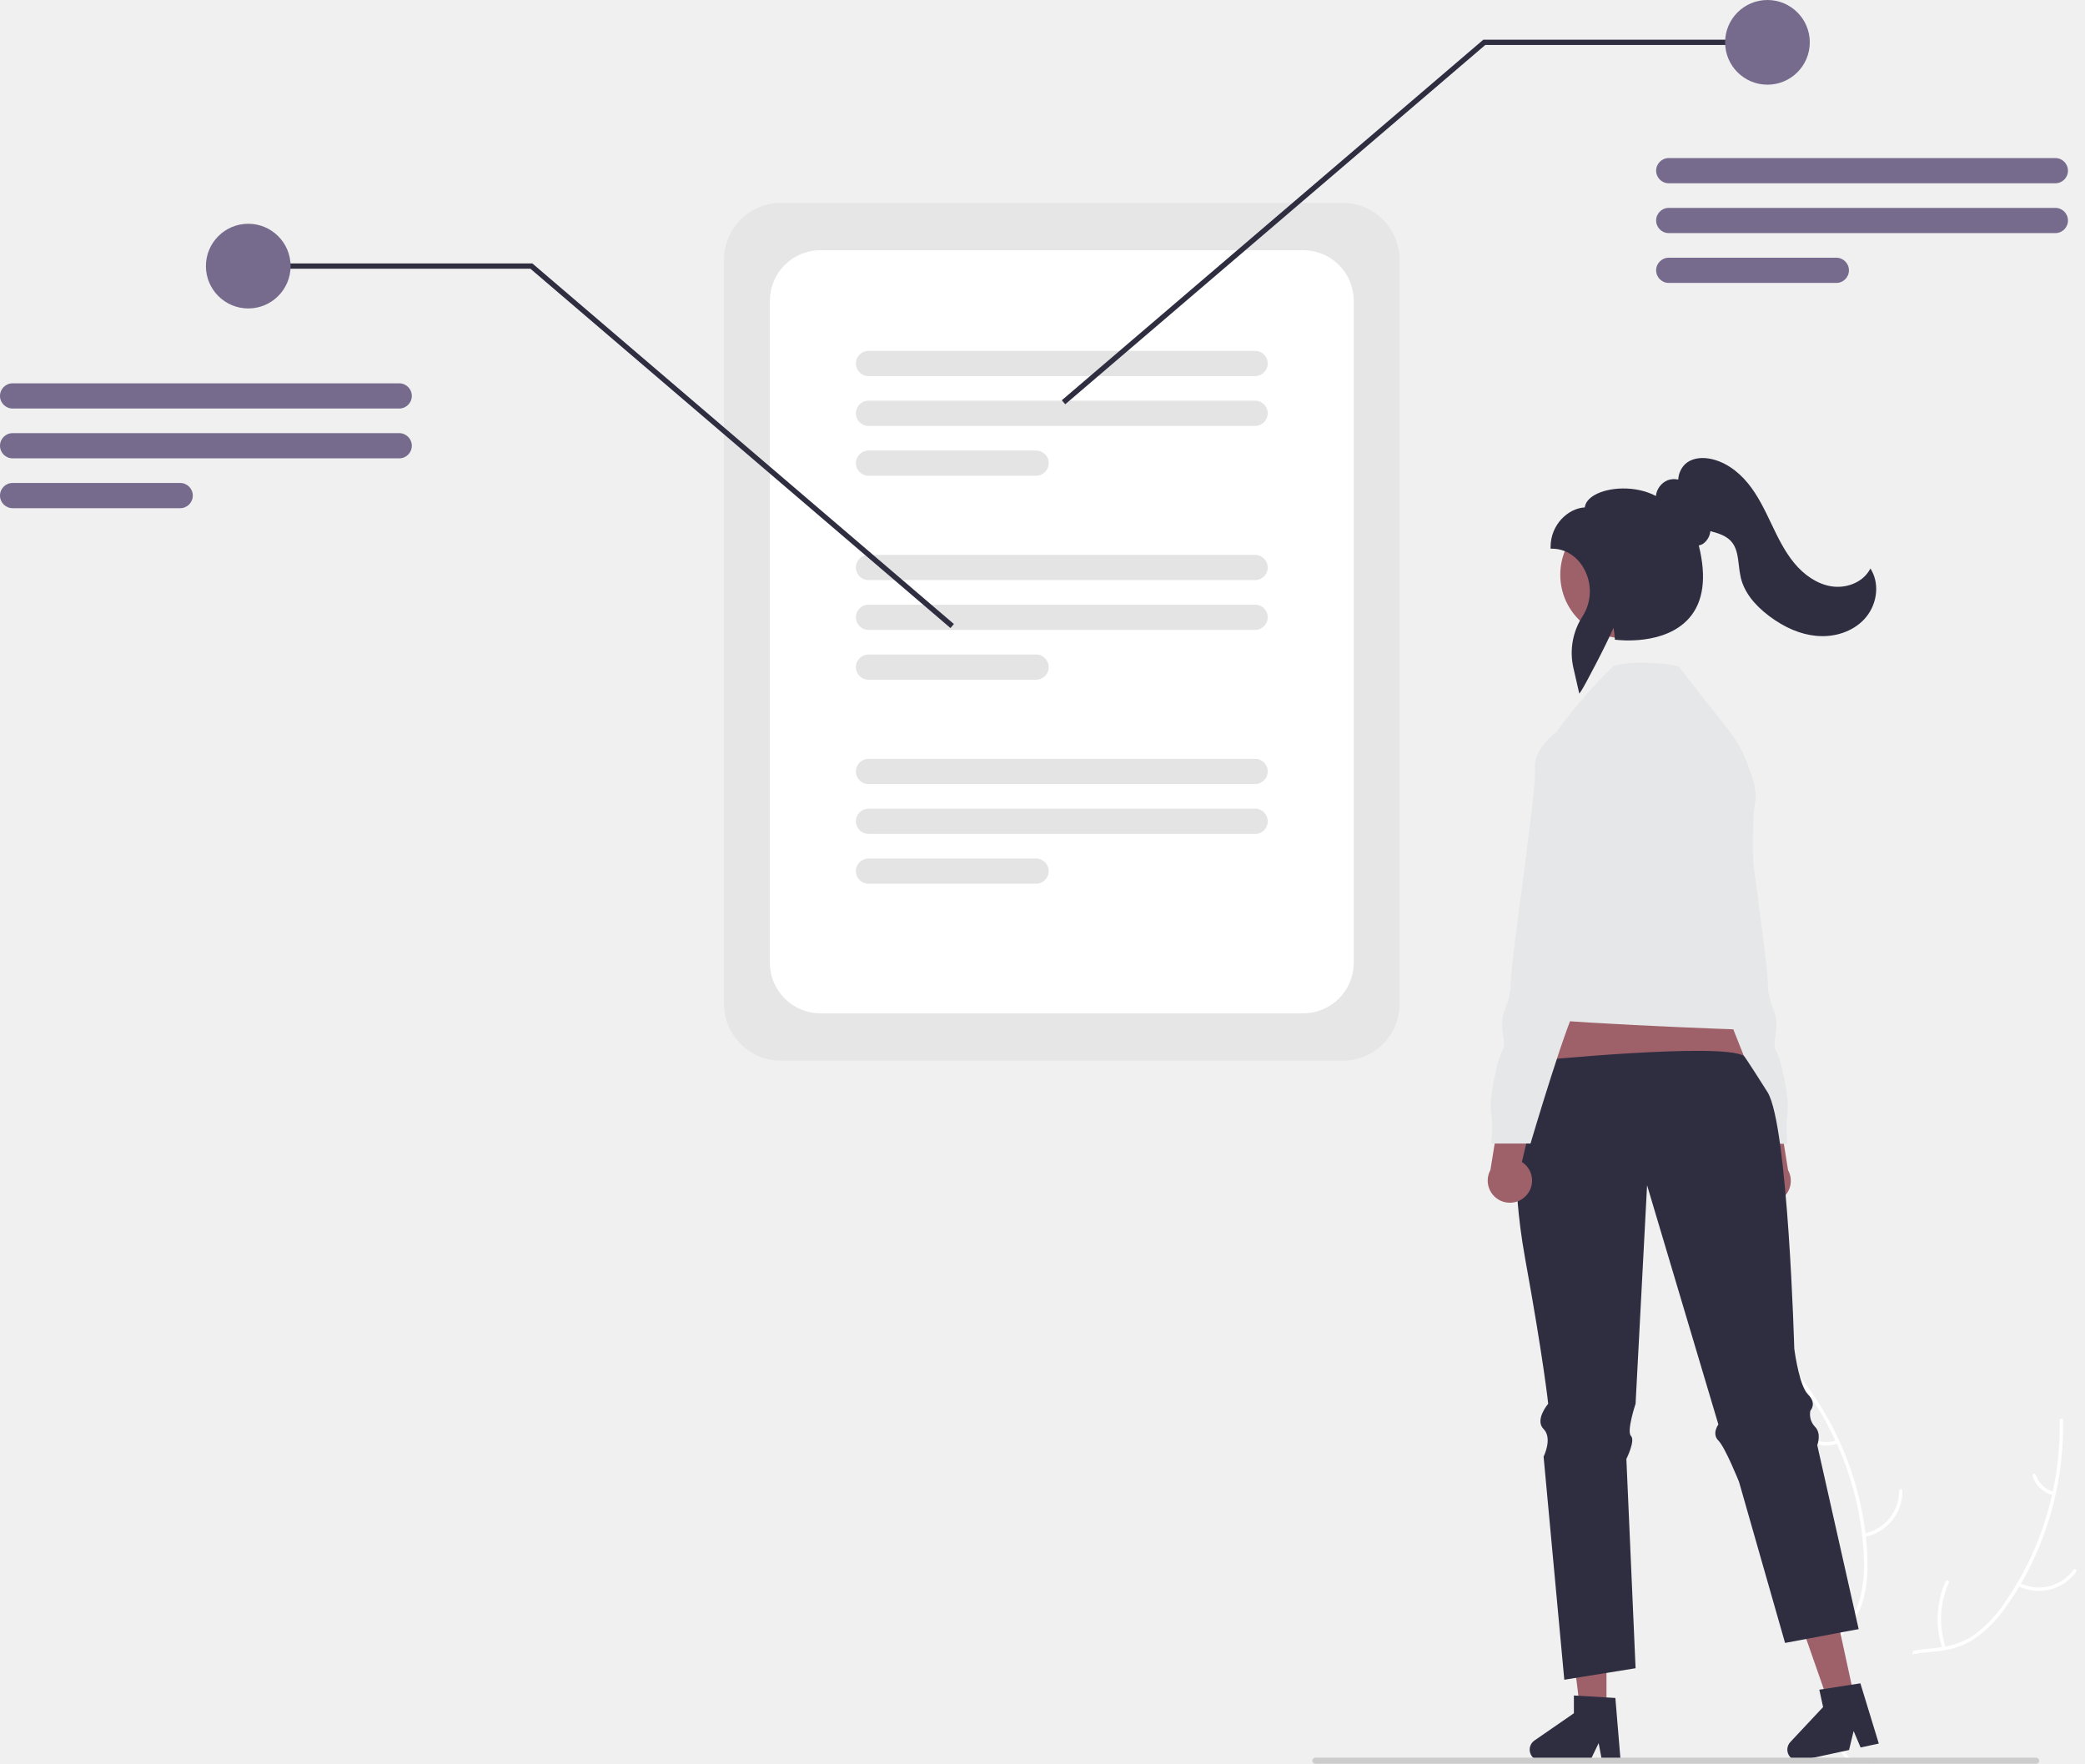
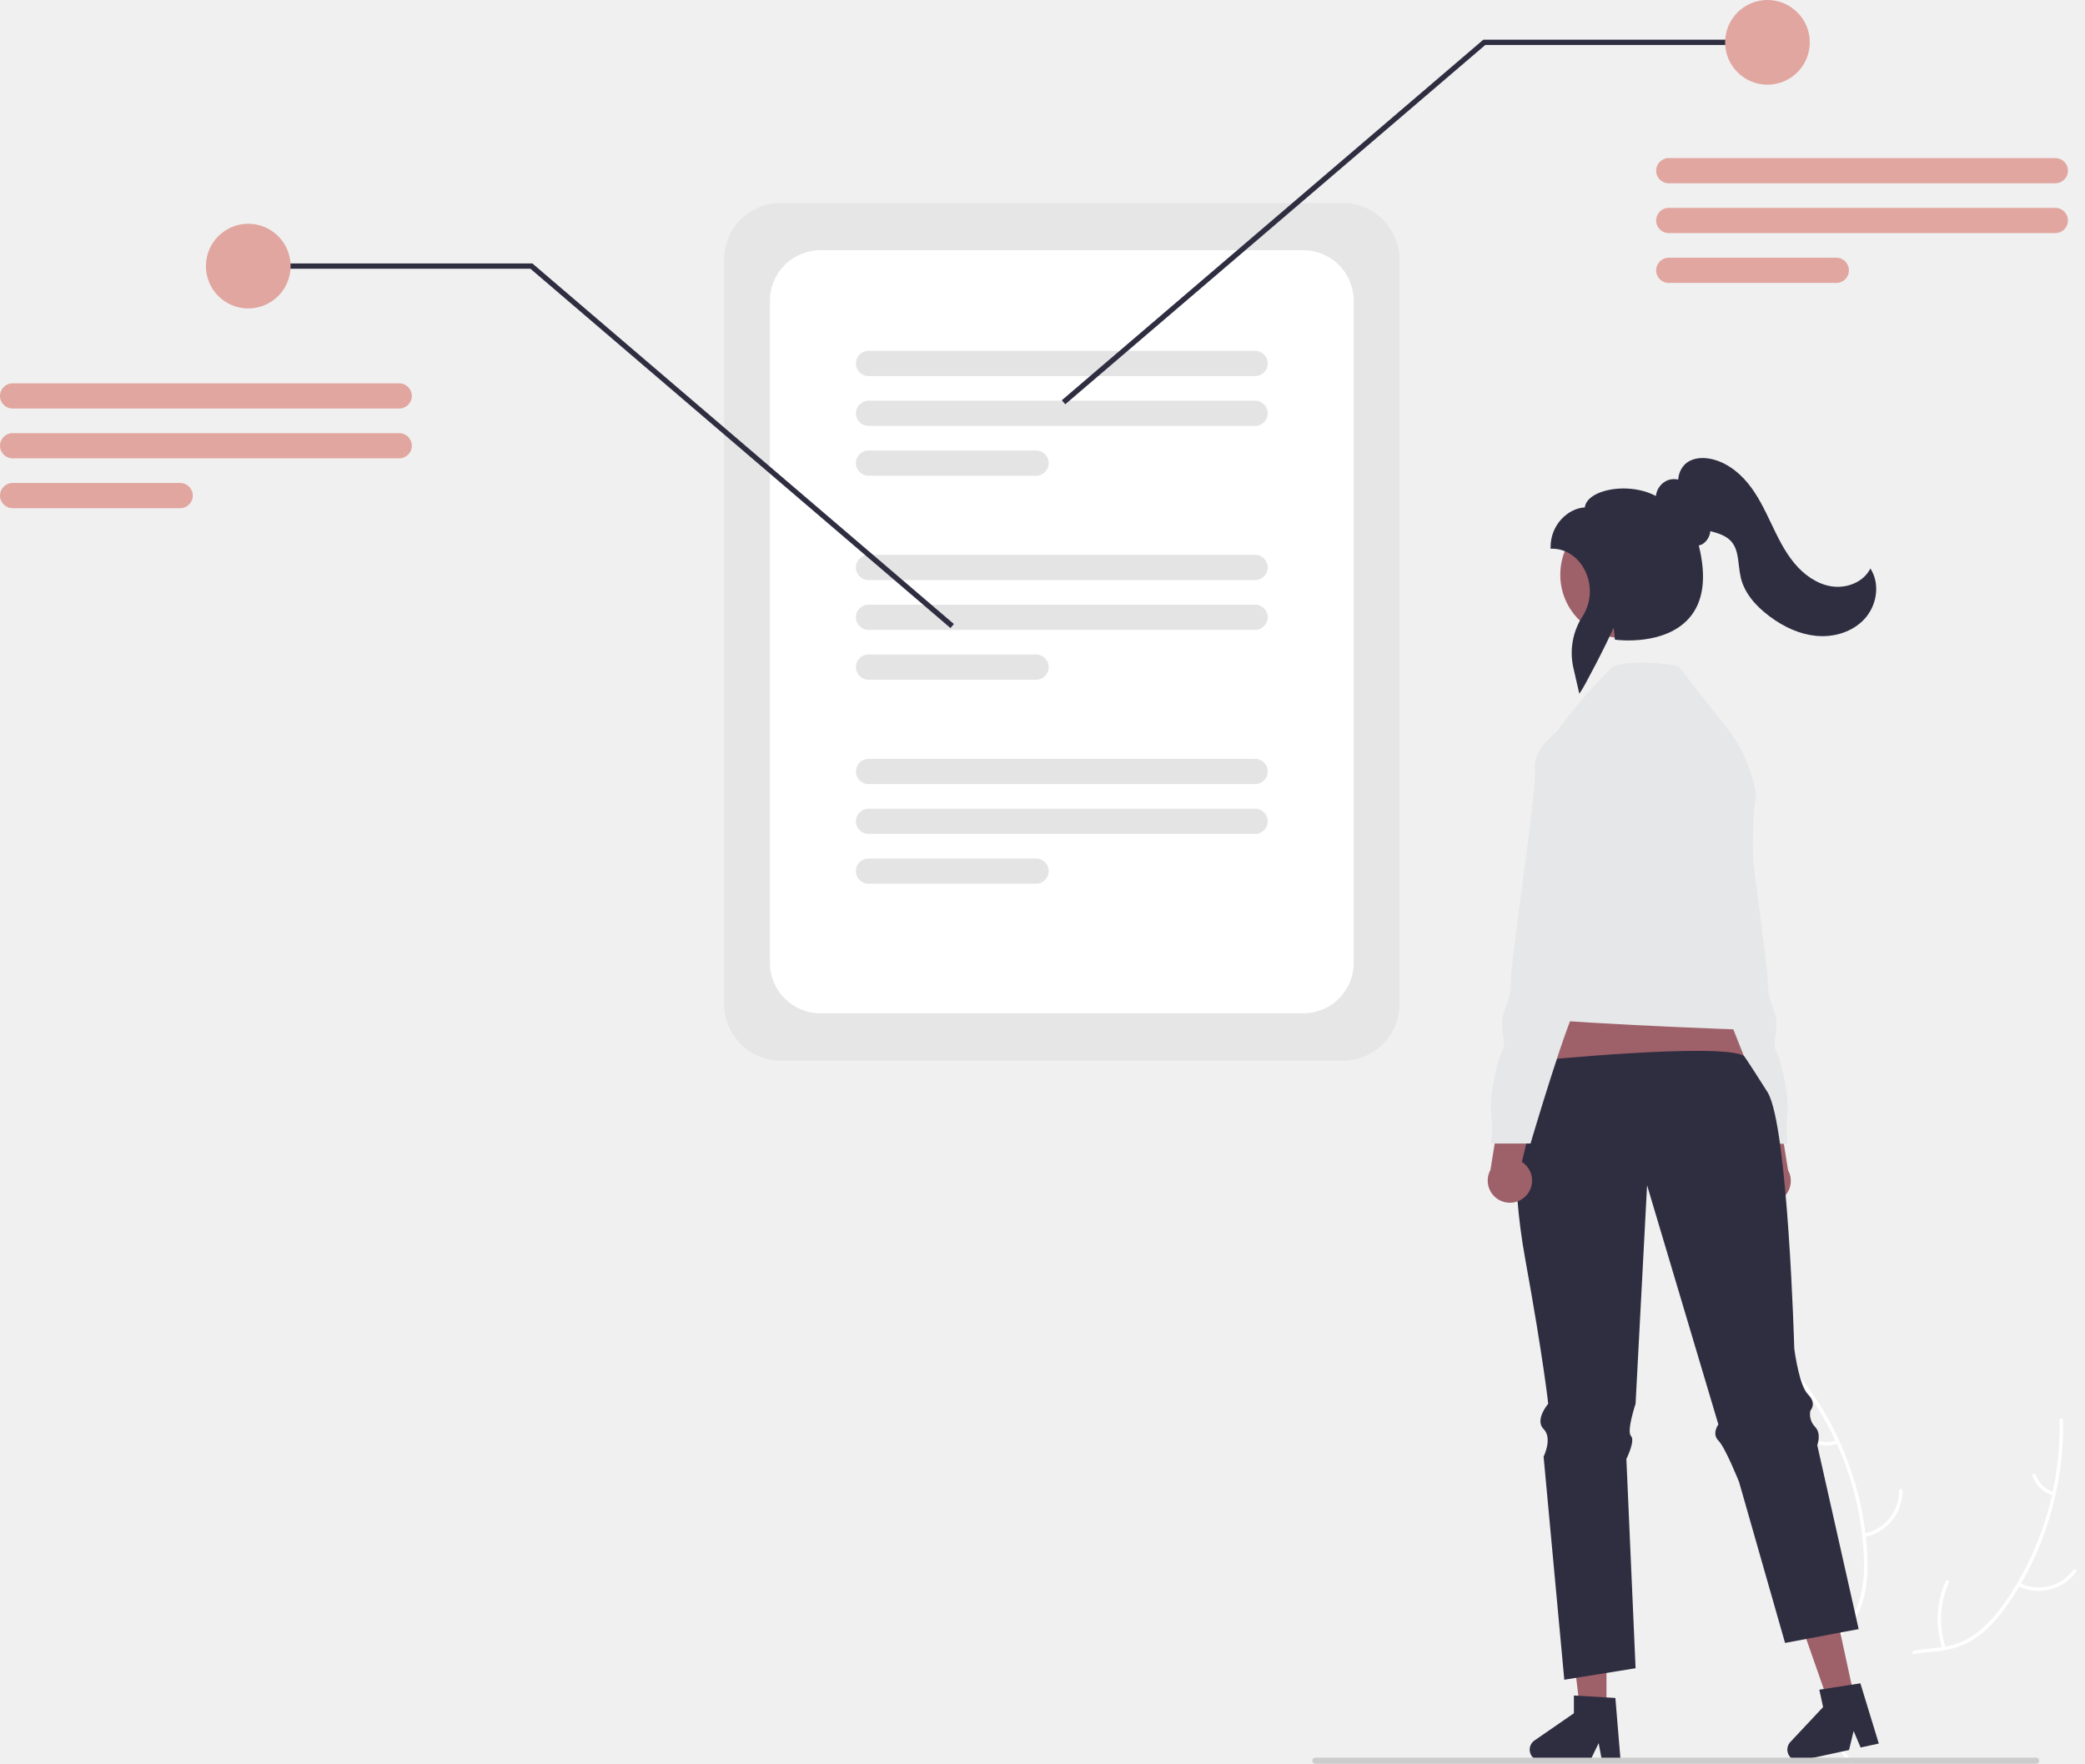
<svg xmlns="http://www.w3.org/2000/svg" data-name="Layer 1" width="810.804" height="685.857" viewBox="0 0 810.804 685.857">
  <path d="M716.777,519.509H498.244a22.115,22.115,0,0,1-22.09-22.09V208.056A22.115,22.115,0,0,1,498.244,185.965H716.777a22.115,22.115,0,0,1,22.09,22.09V497.418A22.115,22.115,0,0,1,716.777,519.509Z" transform="translate(-194.5981 -107.0717)" fill="#e6e6e6" />
  <path d="M701.416,501.098H513.605a19.636,19.636,0,0,1-19.614-19.614V223.99a19.636,19.636,0,0,1,19.614-19.614H701.416a19.636,19.636,0,0,1,19.614,19.614V481.484A19.636,19.636,0,0,1,701.416,501.098Z" transform="translate(-194.5981 -107.0717)" fill="#fff" />
  <path d="M682.68,253.311H532.341a4.903,4.903,0,1,1,0-9.806H682.68a4.903,4.903,0,1,1,0,9.806Z" transform="translate(-194.5981 -107.0717)" fill="#e4e4e4" />
  <path d="M682.68,272.685H532.341a4.903,4.903,0,0,1,0-9.807H682.68a4.903,4.903,0,0,1,0,9.807Z" transform="translate(-194.5981 -107.0717)" fill="#e4e4e4" />
  <path d="M597.509,292.06H532.341a4.903,4.903,0,0,1,0-9.807H597.509a4.903,4.903,0,0,1,0,9.807Z" transform="translate(-194.5981 -107.0717)" fill="#e4e4e4" />
  <path d="M682.68,332.637H532.341a4.903,4.903,0,1,1,0-9.806H682.68a4.903,4.903,0,1,1,0,9.806Z" transform="translate(-194.5981 -107.0717)" fill="#e4e4e4" />
  <path d="M682.68,352.012H532.341a4.903,4.903,0,0,1,0-9.807H682.68a4.903,4.903,0,0,1,0,9.807Z" transform="translate(-194.5981 -107.0717)" fill="#e4e4e4" />
  <path d="M597.509,371.386H532.341a4.903,4.903,0,0,1,0-9.807H597.509a4.903,4.903,0,0,1,0,9.807Z" transform="translate(-194.5981 -107.0717)" fill="#e4e4e4" />
  <path d="M682.68,411.963H532.341a4.903,4.903,0,1,1,0-9.806H682.68a4.903,4.903,0,1,1,0,9.806Z" transform="translate(-194.5981 -107.0717)" fill="#e4e4e4" />
  <path d="M682.68,431.338H532.341a4.903,4.903,0,1,1,0-9.807H682.68a4.903,4.903,0,1,1,0,9.807Z" transform="translate(-194.5981 -107.0717)" fill="#e4e4e4" />
  <path d="M597.509,450.712H532.341a4.903,4.903,0,0,1,0-9.807H597.509a4.903,4.903,0,0,1,0,9.807Z" transform="translate(-194.5981 -107.0717)" fill="#e4e4e4" />
  <polygon points="369.608 244.215 206.272 104.506 96.539 104.506 96.539 102.448 207.032 102.448 370.946 242.651 369.608 244.215" fill="#2f2e41" />
-   <circle cx="96.539" cy="103.477" r="16.465" fill="#766b8d" />
-   <path d="M349.841,265.932H199.501a4.903,4.903,0,1,1,0-9.806H349.841a4.903,4.903,0,1,1,0,9.806Z" transform="translate(-194.5981 -107.0717)" fill="#766b8d" />
-   <path d="M349.841,285.306H199.501a4.903,4.903,0,0,1,0-9.807H349.841a4.903,4.903,0,0,1,0,9.807Z" transform="translate(-194.5981 -107.0717)" fill="#766b8d" />
-   <path d="M264.67,304.681h-65.169a4.903,4.903,0,0,1,0-9.807h65.169a4.903,4.903,0,0,1,0,9.807Z" transform="translate(-194.5981 -107.0717)" fill="#766b8d" />
+   <circle cx="96.539" cy="103.477" r="16.465" fill="#e1a6a0" />
+   <path d="M349.841,265.932H199.501a4.903,4.903,0,1,1,0-9.806H349.841a4.903,4.903,0,1,1,0,9.806Z" transform="translate(-194.5981 -107.0717)" fill="#e1a6a0" />
+   <path d="M349.841,285.306H199.501a4.903,4.903,0,0,1,0-9.807H349.841a4.903,4.903,0,0,1,0,9.807Z" transform="translate(-194.5981 -107.0717)" fill="#e1a6a0" />
+   <path d="M264.67,304.681h-65.169a4.903,4.903,0,0,1,0-9.807h65.169a4.903,4.903,0,0,1,0,9.807Z" transform="translate(-194.5981 -107.0717)" fill="#e1a6a0" />
  <polygon points="412.912 155.639 576.826 15.436 687.319 15.436 687.319 17.494 577.586 17.494 414.25 157.203 412.912 155.639" fill="#2f2e41" />
-   <circle cx="687.319" cy="16.465" r="16.465" fill="#766b8d" />
-   <path d="M993.873,178.343H843.533a4.903,4.903,0,1,1,0-9.806H993.873a4.903,4.903,0,1,1,0,9.806Z" transform="translate(-194.5981 -107.0717)" fill="#766b8d" />
-   <path d="M993.873,197.717H843.533a4.903,4.903,0,0,1,0-9.807H993.873a4.903,4.903,0,1,1,0,9.807Z" transform="translate(-194.5981 -107.0717)" fill="#766b8d" />
-   <path d="M908.702,217.092h-65.169a4.903,4.903,0,0,1,0-9.807H908.702a4.903,4.903,0,1,1,0,9.807Z" transform="translate(-194.5981 -107.0717)" fill="#766b8d" />
+   <circle cx="687.319" cy="16.465" r="16.465" fill="#e1a6a0" />
+   <path d="M993.873,178.343H843.533a4.903,4.903,0,1,1,0-9.806H993.873a4.903,4.903,0,1,1,0,9.806Z" transform="translate(-194.5981 -107.0717)" fill="#e1a6a0" />
+   <path d="M993.873,197.717H843.533a4.903,4.903,0,0,1,0-9.807H993.873a4.903,4.903,0,1,1,0,9.807Z" transform="translate(-194.5981 -107.0717)" fill="#e1a6a0" />
+   <path d="M908.702,217.092h-65.169a4.903,4.903,0,0,1,0-9.807H908.702a4.903,4.903,0,1,1,0,9.807Z" transform="translate(-194.5981 -107.0717)" fill="#e1a6a0" />
  <path d="M876.006,572.049a8.566,8.566,0,0,1,1.708-13.024l-7.02-29.621,14.858,5.428,4.389,27.296a8.613,8.613,0,0,1-13.935,9.92Z" transform="translate(-194.5981 -107.0717)" fill="#9e616a" />
  <path d="M840.275,447.922l5.963,15.334s-2.556,15.334,1.704,18.741,2.556,3.407,2.556,5.963a13.104,13.104,0,0,0,5.111,9.371c3.407,2.556,18.741,54.52,18.741,54.52h15.334a48.042,48.042,0,0,1,0-11.926c.852-5.963-2.556-21.297-4.259-23.852s0-5.963,0-11.074-3.407-7.667-3.407-16.186-10.222-74.965-9.371-82.632-8.519-14.482-8.519-14.482H855.609Z" transform="translate(-194.5981 -107.0717)" fill="#e6e7e8" />
  <polygon points="609.598 373.374 595.425 436.624 686.247 430.974 661.551 368.856 609.598 373.374" fill="#9e616a" />
  <path d="M1002.167,718.168a96.901,96.901,0,0,1-12.51,27.53c-12.48,18.87-30.34,33.3-49.97,44.85-1.36.81-2.74,1.6-4.12,2.38h-13.77l-.48-1.1v-.01l-.56-1.27-.07-.15-.03.15-.55,2.38h-6.76c-.56-.79-1.11-1.58-1.65-2.38-.79-1.17-1.55-2.35-2.27-3.55a57.635,57.635,0,0,1-3.4-6.52c-.12-.25-.22-.5-.32-.75l.45-.49-1.87-8.18,3.76-.62-4.12-12.71c.15-.47.32-.94.5-1.41,2.31-5.85,6.65-10.22,11.8-13.89,5.3-3.79,11.47-6.83,17.14-9.99,2.66-1.49,5.28-3.06,7.83-4.72v-.01q4.89-3.165,9.49-6.77a1.426,1.426,0,0,0,.15-.11,1.069,1.069,0,0,0,.12-.1,140.902,140.902,0,0,0,34.31-38.93.01.01,0,0,0,.01-.01c.3-.48.58-.96.86-1.45v-.01a136.254,136.254,0,0,0,9.41-19.65v-.01c.2-.5.38-1,.57-1.5q.39.66.75,1.32a.01.01,0,0,1,.01.01C1006.577,677.848,1007.497,698.748,1002.167,718.168Z" transform="translate(-194.5981 -107.0717)" fill="#f0f0f0" />
  <path d="M996.877,660.498a121.365,121.365,0,0,1-2.87,27.54,118.541,118.541,0,0,1-3.36,12.24,121.346,121.346,0,0,1-10.13,22.6c-.23.39-.45.77-.69,1.15v.01a102.347,102.347,0,0,1-5.75,8.66,47.722,47.722,0,0,1-11.4,11.46,30.089,30.089,0,0,1-11.98,4.63c-.8.15-1.62.26-2.45.36-3.31.39-6.73.54-10.01,1.24a21.849,21.849,0,0,0-4.82,1.55c-5.28,2.45-8.25,7.58-9.55,13.06-.23.96-.41,1.93-.55,2.9-1.09,7.45.11,15.19-.51,22.65-.07.79-.16,1.59-.27,2.38h-.74l-.48-1.1v-.01c.05-.42.09-.84.13-1.27a96.295,96.295,0,0,0,.09-11.01c-.04-1.65-.07-3.31-.05-4.97.02-1.33.07-2.66.17-3.98v-.01c.07-.82.15-1.63.26-2.44a31.586,31.586,0,0,1,1.82-7.25,18.152,18.152,0,0,1,10.32-10.68,26.993,26.993,0,0,1,4.47-1.25c3.35-.64,6.81-.8,10.18-1.22.36-.04.72-.09,1.07-.15.45-.07.89-.15,1.33-.23a28.666,28.666,0,0,0,12.16-5.27,51.904,51.904,0,0,0,10.98-11.92c1.64-2.35,3.2-4.75,4.65-7.22a.01.01,0,0,1,.01-.01c.07-.12.14-.23.21-.35l.01-.02a119.572,119.572,0,0,0,13.46-34.17c.09-.44.19-.88.29-1.32a120.887,120.887,0,0,0,2.67-26.4v-.01c0-.42-.01-.83-.02-1.25-.02-.86,1.31-1.05,1.33-.19.01.42.02.84.01,1.26A.01.01,0,0,1,996.877,660.498Z" transform="translate(-194.5981 -107.0717)" fill="#fff" />
  <path d="M979.256,723.757a18.018,18.018,0,0,0,22.694-5.416c.509-.699-.554-1.523-1.064-.822a16.684,16.684,0,0,1-21.121,4.995c-.769-.395-1.275.85-.51,1.244Z" transform="translate(-194.5981 -107.0717)" fill="#fff" />
  <path d="M951.236,747.757a34.728,34.728,0,0,1,1.23-25.279c.355-.79-.889-1.299-1.244-.51a36.123,36.123,0,0,0-1.226,26.308c.279.821,1.517.297,1.24-.519Z" transform="translate(-194.5981 -107.0717)" fill="#fff" />
  <path d="M993.264,687.201a10.199,10.199,0,0,1-7.022-6.659c-.268-.824-1.506-.3-1.24.519a11.429,11.429,0,0,0,7.752,7.384.695.695,0,0,0,.877-.367.675.675,0,0,0-.367-.877Z" transform="translate(-194.5981 -107.0717)" fill="#fff" />
  <path d="M941.197,727.708v.01a131.248,131.248,0,0,1-2.67,21.24v.01c-.08.48-.19.95-.29,1.42a184.497,184.497,0,0,1-10.11,31.61q-1.785,4.32-3.74,8.55c-.36.8-.73,1.59-1.11,2.38h-1.48l-.48-1.1v-.01l-.56-1.27-.07-.15-.03.15-.55,2.38H905.807l-2.78-2.38-4.05-3.47,5.66-6.18.93-1.02.14-.15.45-.49-1.87-8.18,3.76-.62-4.12-12.71-1.95-6.01-.49-1.51-2.85-8.79-8.6,1.61-1.4-4.9a135.988,135.988,0,0,0,6.42-18.41c.01-.05.03-.09.04-.14a141.583,141.583,0,0,0,4.02-51.96v-.01c-.06-.56-.13-1.13-.21-1.68v-.02a133.631,133.631,0,0,0-4.32-21.34c-.14-.53-.3-1.05-.45-1.57.46.2.91.39,1.37.59l.01.01h.02c.73.32,1.46.66,2.17,1.02,17.06,8.29,29.61,23.85,36.74,41.79.02.05.04.09.06.14a96.393,96.393,0,0,1,6.57,29.43A114.871,114.871,0,0,1,941.197,727.708Z" transform="translate(-194.5981 -107.0717)" fill="#f0f0f0" />
  <path d="M915.247,792.928h-1.58c-.5-.81-1.04-1.6-1.58-2.38q-1.29-1.815-2.66-3.55c-.79-1-1.58-1.99-2.37-2.98-.82-1.03-1.63-2.06-2.42-3.12l.93-1.02c.15.2.3.4.46.6,2.56,3.37,5.33,6.61,7.7,10.07C914.257,791.328,914.767,792.118,915.247,792.928Z" transform="translate(-194.5981 -107.0717)" fill="#fff" />
  <path d="M893.805,643.557c.26.33.53.67.78,1.01q2.925,3.795,5.53,7.83a117.993,117.993,0,0,1,8.22,14.85c.19.4.38.81.56,1.22a119.264,119.264,0,0,1,9.84,35.44c.02.12.03.23.04.35q.495,4.29.64,8.61a51.782,51.782,0,0,1-1.59,16.12c-.2.69-.42,1.37-.66,2.03a27.344,27.344,0,0,1-2.25,4.65,27.923,27.923,0,0,1-2.14,3.09c-.47.6-.96,1.19-1.48,1.76-.3.33-.61.66-.92.99-.26.25-.51.51-.77.76-2.7,2.62-5.68,5.05-8.12,7.94l.49,1.51c2.35-2.98,5.38-5.45,8.11-8.05a37.897,37.897,0,0,0,4.66-5.28c.18-.26.37-.52.54-.79a26.749,26.749,0,0,0,2.39-4.29c.34-.75.65-1.52.93-2.32a47.892,47.892,0,0,0,2.2-16,103.415,103.415,0,0,0-.62-10.39c-.04-.45-.09-.89-.15-1.34a121.638,121.638,0,0,0-5.52-24.14,122.659,122.659,0,0,0-13.76-28.18q-2.475-3.765-5.25-7.35c-.24-.33-.49-.65-.75-.98C894.225,641.927,893.275,642.877,893.805,643.557Z" transform="translate(-194.5981 -107.0717)" fill="#fff" />
  <path d="M919.559,704.724a18.018,18.018,0,0,0,14.859-17.988.673.673,0,0,0-1.344-.016,16.684,16.684,0,0,1-13.857,16.704c-.852.147-.506,1.447.341,1.3Z" transform="translate(-194.5981 -107.0717)" fill="#fff" />
  <path d="M911.636,740.756a34.728,34.728,0,0,1-14.238-20.924c-.192-.844-1.492-.502-1.3.341a36.123,36.123,0,0,0,14.86,21.743c.716.487,1.39-.676.678-1.161Z" transform="translate(-194.5981 -107.0717)" fill="#fff" />
  <path d="M908.734,667.102a10.199,10.199,0,0,1-9.616-1.089c-.71-.496-1.383.668-.678,1.161a11.429,11.429,0,0,0,10.636,1.228.695.695,0,0,0,.479-.821.675.675,0,0,0-.821-.479Z" transform="translate(-194.5981 -107.0717)" fill="#fff" />
  <polygon points="624.722 665.295 614.519 665.295 609.666 625.943 624.723 625.944 624.722 665.295" fill="#9e616a" />
  <path d="M824.808,791.738h-7.239l-1.292-6.835-3.309,6.835H793.767a4.316,4.316,0,0,1-2.453-7.868L806.647,773.281v-6.91l16.128.963Z" transform="translate(-194.5981 -107.0717)" fill="#2f2e41" />
  <polygon points="721.147 660.219 711.176 662.382 698.09 624.954 712.806 621.762 721.147 660.219" fill="#9e616a" />
  <path d="M925.215,785.059l-7.075,1.535-2.712-6.405-1.785,7.381-18.764,4.071a4.316,4.316,0,0,1-4.065-7.169l12.739-13.599-1.465-6.753,15.965-2.478Z" transform="translate(-194.5981 -107.0717)" fill="#2f2e41" />
  <path d="M987.597,791.738a1.186,1.186,0,0,1-1.19,1.19h-280.29a1.19,1.19,0,0,1,0-2.38h280.29A1.187,1.187,0,0,1,987.597,791.738Z" transform="translate(-194.5981 -107.0717)" fill="#ccc" />
  <path d="M787.704,596.585c7.16,39.35,8.95,56.34,8.95,56.34s-5.37,6.26-1.79,9.84,0,10.73,0,10.73l8.05,86.75,6.48-1.05,15.61-2.51,5.63-.91-3.58-81.38s3.58-7.16,1.79-8.95c-1.79-1.79,1.79-12.52,1.79-12.52l4.47-84.96,27.73,93.01s-2.69,3.58,0,6.26c2.68,2.68,8.04,16.1,8.04,16.1l16.49,57.7,1.4,4.9,8.6-1.61,9.36-1.76,1.72-.32,3.06-.58,1.97-.37.67-.12,3.24-.61-.98-4.35-.51-2.29-13.95-61.96-.32-1.43-.34-1.51s1.79-4.47-.89-7.16a6.988,6.988,0,0,1-1.79-6.26,2.441,2.441,0,0,0,.24-.3,3.713,3.713,0,0,0,.64-1.46c.24-1.12.03-2.69-1.78-4.5a7.636,7.636,0,0,1-1.27-1.82c-2.72-5.15-4.09-16.06-4.09-16.06s-2.42-86.41-10.34-99.61c-.42-.69-8.828-13.937-9.268-14.207-8.94-5.36-82.714,2.043-82.714,2.043s-4.219,11.333-4.409,12.513C784.584,538.835,781.634,563.205,787.704,596.585Z" transform="translate(-194.5981 -107.0717)" fill="#2f2e41" />
  <path d="M788.124,571.939a8.566,8.566,0,0,0-1.708-13.024l7.02-29.621-14.858,5.428-4.389,27.296a8.613,8.613,0,0,0,13.935,9.92Z" transform="translate(-194.5981 -107.0717)" fill="#9e616a" />
  <path d="M800.002,391.588s7.358-10.964,21.84-25.446c7.667-2.556,20.951-1.066,25.556,0,21.297,28.112,22.637,26.244,28.181,41.951,1.438,4.073,2.156,7.986,1.517,11.181-2.556,12.778,1.541,77.34,2.393,80.748s6.815,7.667.852,7.667-96.262-3.407-94.558-5.963S800.002,391.588,800.002,391.588Z" transform="translate(-194.5981 -107.0717)" fill="#e6e7e8" />
  <path d="M808.521,391.588h-8.519s-9.371,6.815-8.519,14.482-9.371,74.113-9.371,82.632-3.408,11.074-3.408,16.186,1.704,8.519,0,11.074-5.111,17.889-4.259,23.852a48.043,48.043,0,0,1,0,11.926h15.334s15.334-51.964,18.741-54.52a13.104,13.104,0,0,0,5.111-9.371c0-2.556-1.704-2.556,2.556-5.963s1.704-18.741,1.704-18.741l5.963-15.334Z" transform="translate(-194.5981 -107.0717)" fill="#e6e7e8" />
  <circle cx="631.42" cy="223.5" r="24.667" fill="#9e616a" />
  <path d="M808.741,376.799l-2.315-10.142a26.068,26.068,0,0,1,3.597-19.931,18.119,18.119,0,0,0,.557-18.487c-2.685-4.886-7.315-7.803-12.388-7.803h-.616V319.82c0-8.845,6.893-15.088,13.302-15.446.232-1.841,1.536-3.491,3.808-4.801,5.426-3.128,15.918-3.807,23.845.363a7.516,7.516,0,0,1,4.639-6.149,7.413,7.413,0,0,1,4.051-.233,9.175,9.175,0,0,1,2.577-5.912c2.188-2.121,5.699-2.927,9.634-2.216,5.403.98,10.728,4.422,14.995,9.693,3.783,4.672,6.409,10.179,8.949,15.504,2.497,5.237,5.08,10.653,8.823,15.238,4.101,5.023,9.183,8.278,14.309,9.164,5.978,1.035,12.114-1.427,14.921-5.984l.558-.905.508.934c3.154,5.796,1.864,13.761-3.069,18.937-4.423,4.643-11.365,7.008-18.564,6.321-6.094-.579-12.241-3.169-18.27-7.697-5.989-4.497-9.692-9.468-11.007-14.775a40.035,40.035,0,0,1-.791-4.981c-.408-3.509-.792-6.824-2.952-9.264-1.94-2.194-4.943-3.144-7.605-3.862l-.523-.14a6.827,6.827,0,0,1-2.91,4.958,4.925,4.925,0,0,1-1.59.612c3.087,12.424,1.818,21.936-3.776,28.278-9.442,10.706-27.584,8.504-28.352,8.406l-.511-.066-.026-.514a28.633,28.633,0,0,0-.505-4.109c-2.598,6.261-11.34,22.817-12.509,24.487Z" transform="translate(-194.5981 -107.0717)" fill="#2f2e41" />
</svg>
